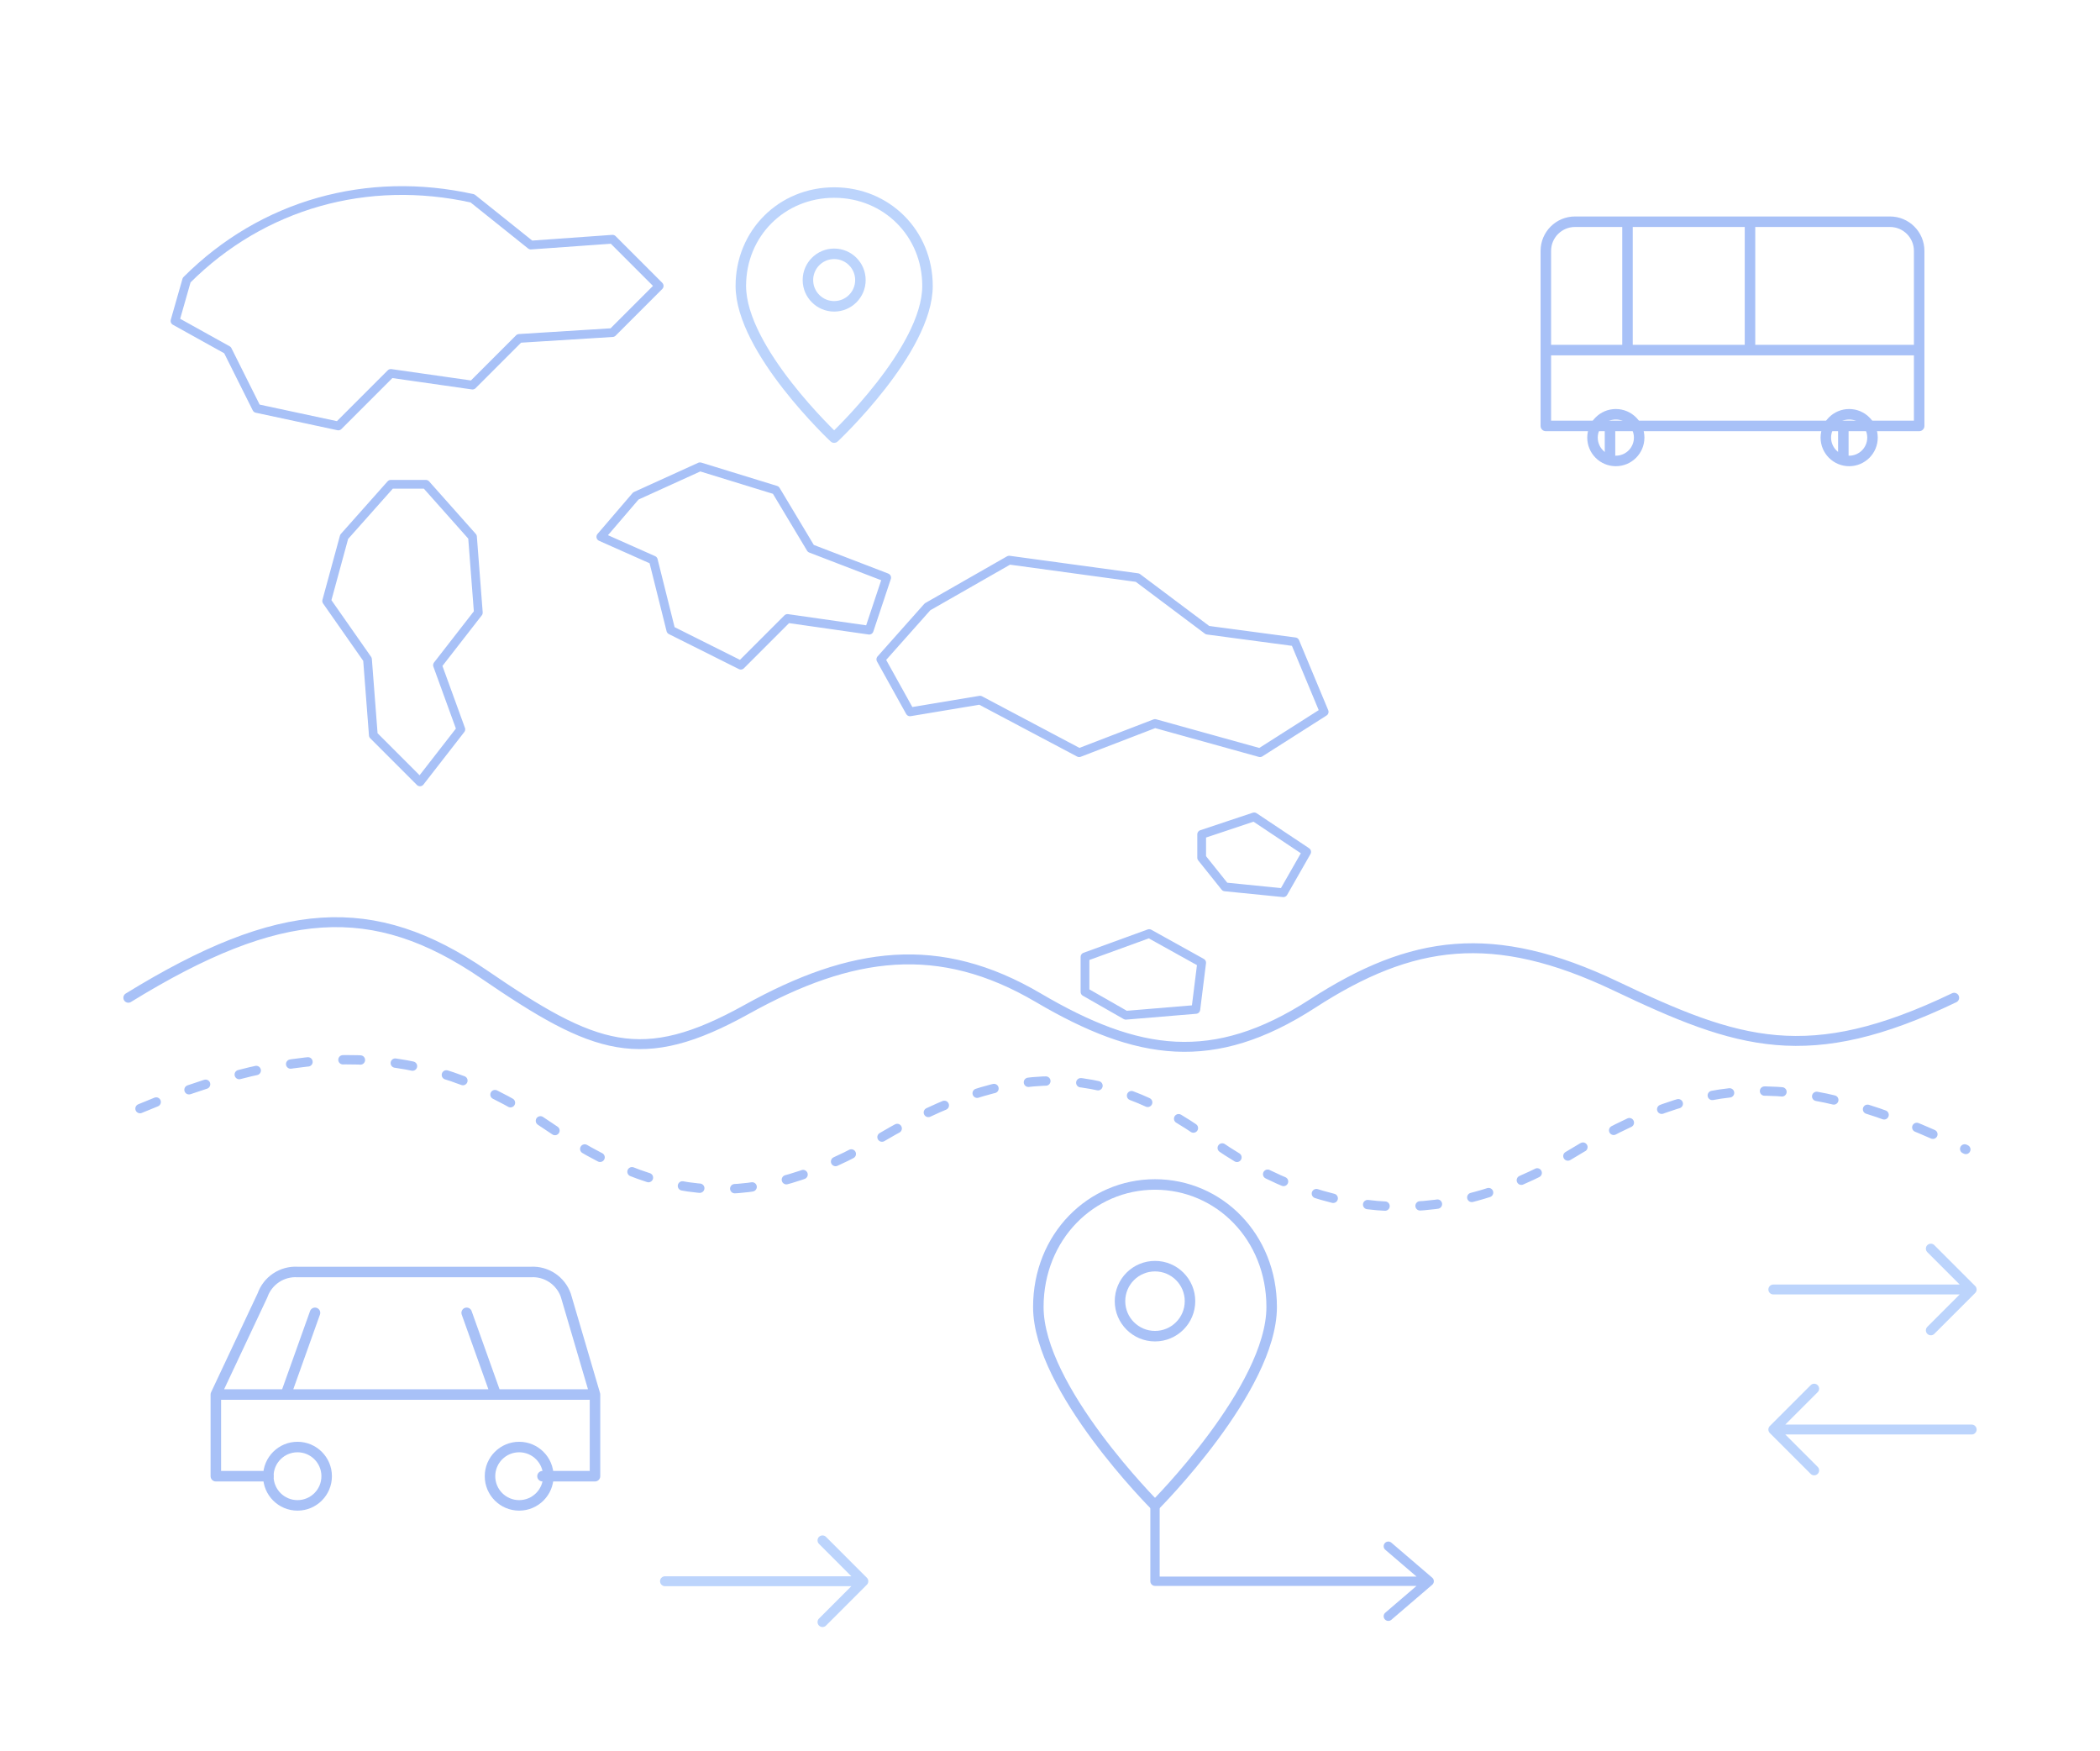
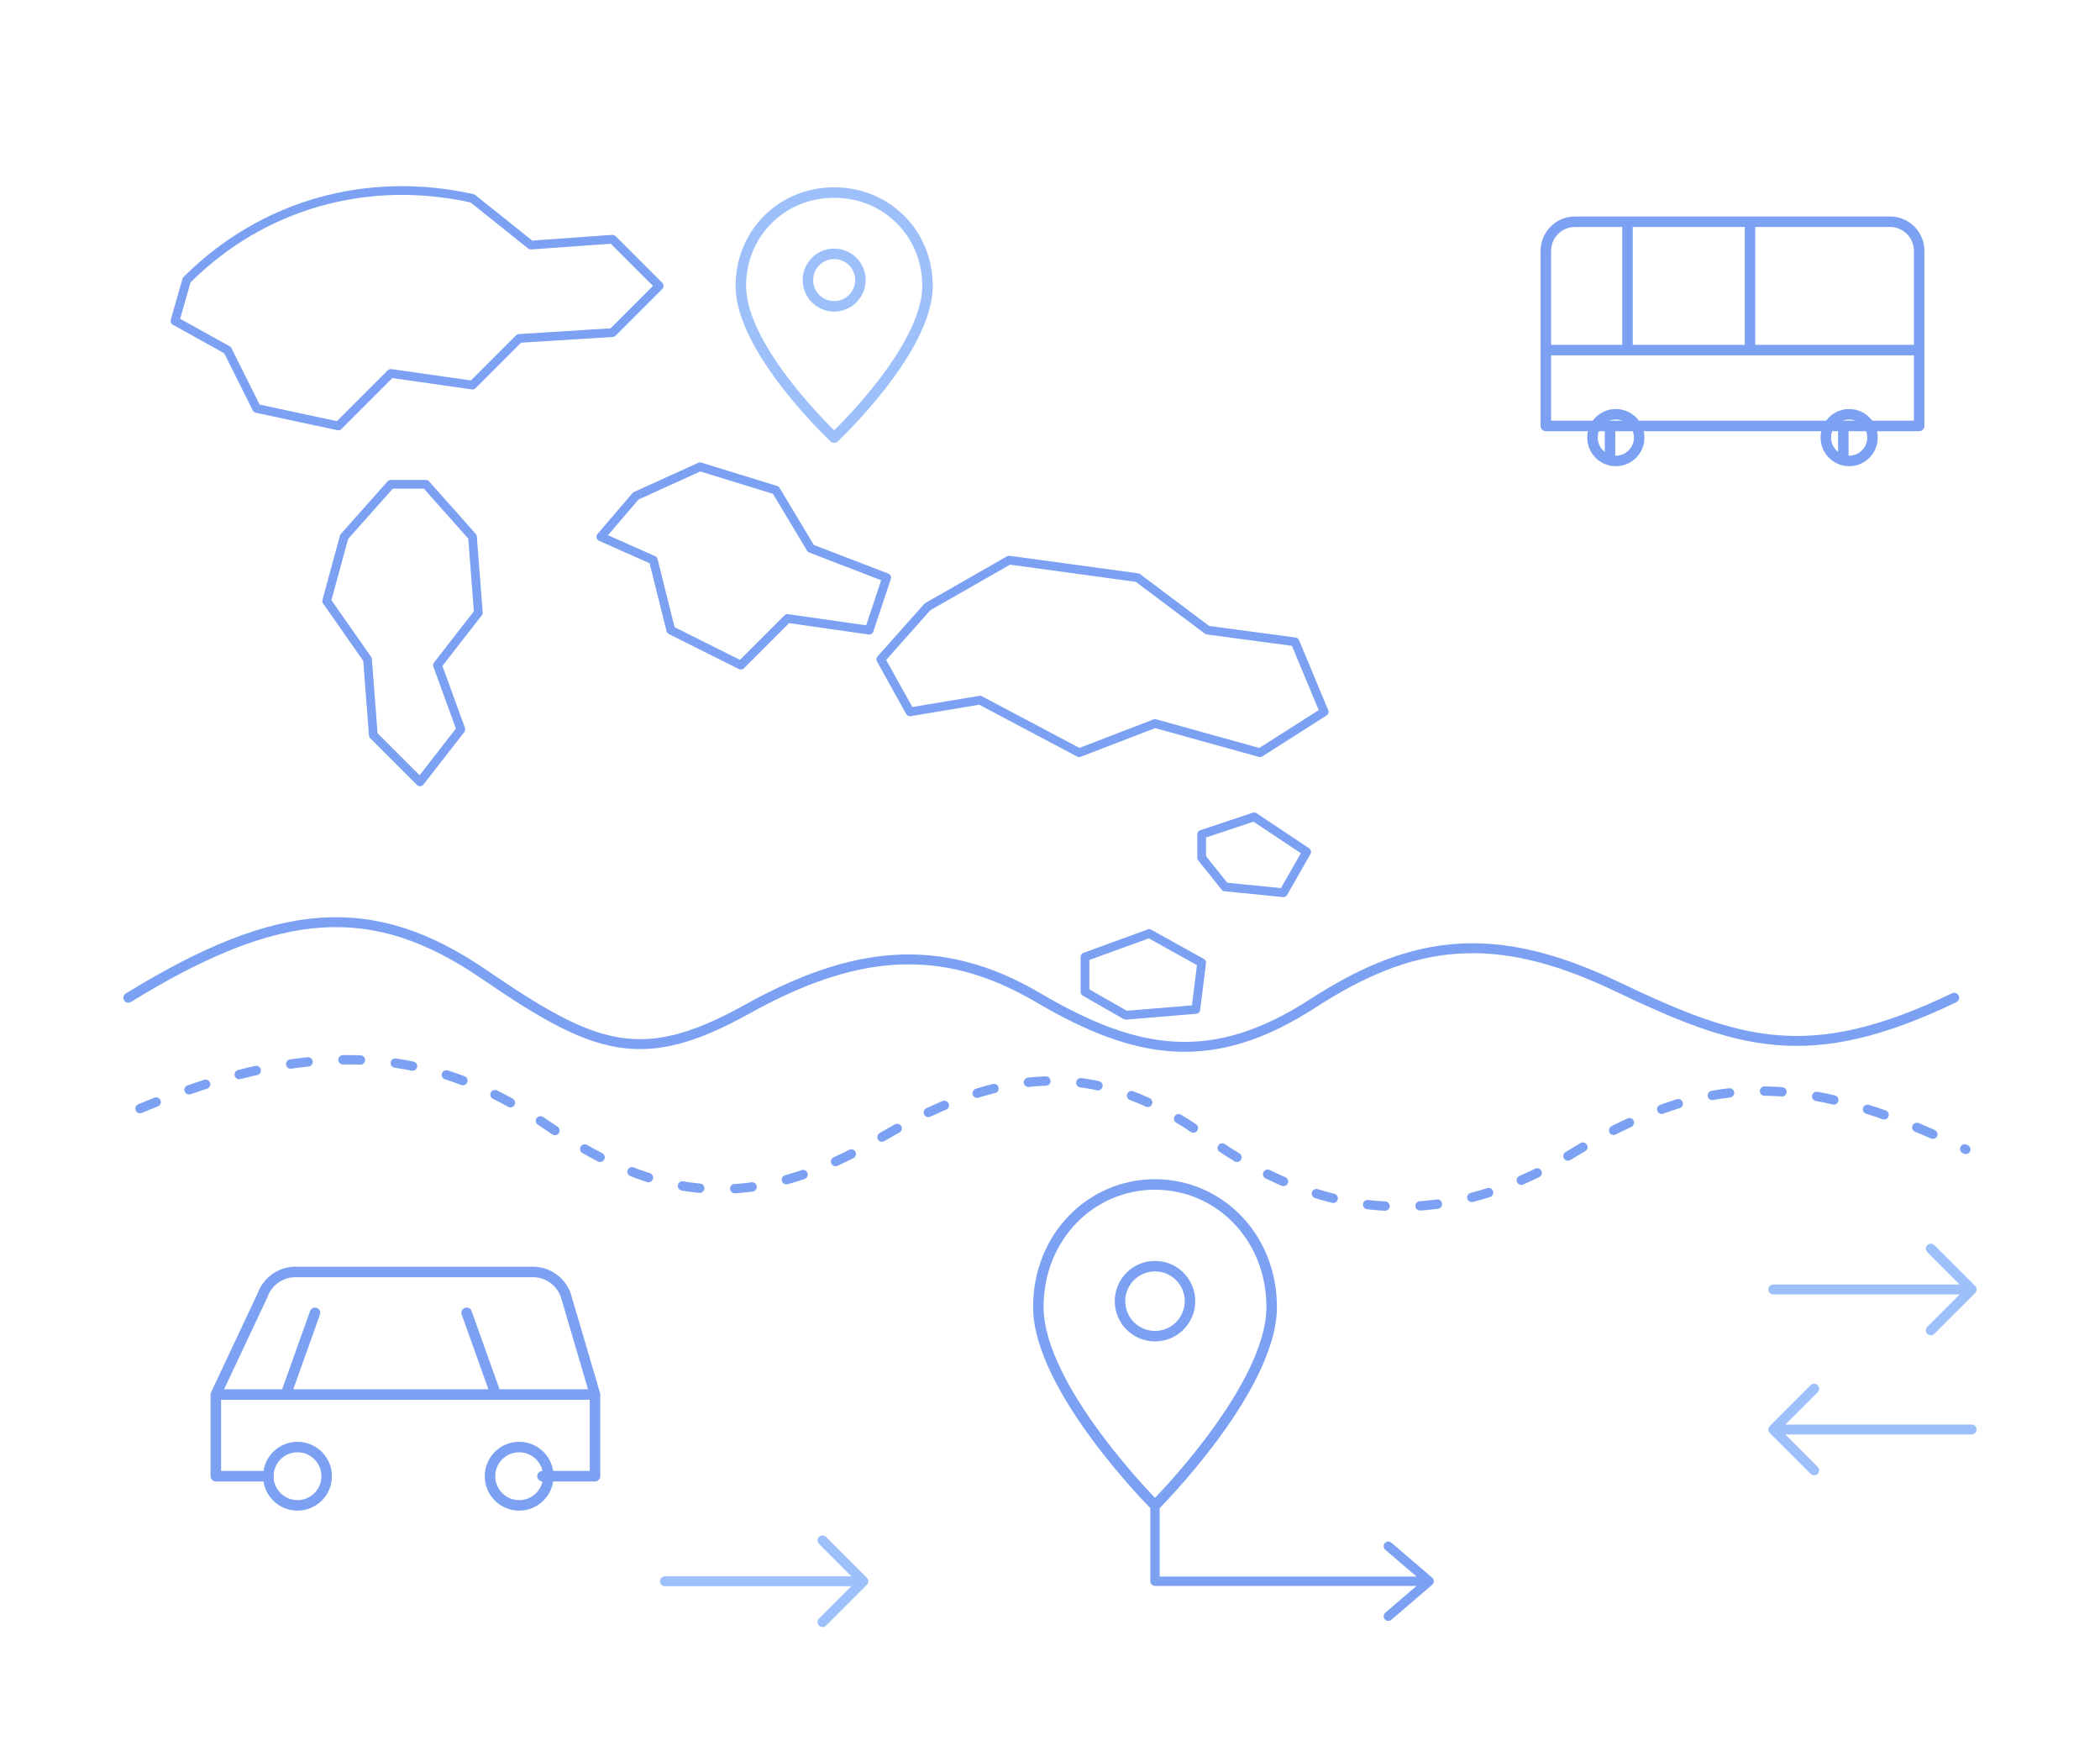
<svg xmlns="http://www.w3.org/2000/svg" width="360" height="300" viewBox="0 0 360 300" fill="none">
-   <g stroke="#2563eb" stroke-linecap="round" stroke-linejoin="round" opacity=".4">
+   <g stroke="#2563eb" stroke-linecap="round" stroke-linejoin="round" opacity=".6">
    <path stroke-width="1.5" d="M32 48c13-13 31-18 49-14l10 8 14-1 8 8-8 8-16 1-8 8-14-2-9 9-14-3-5-10-9-5 2-7Zm41 35 8 9 1 13-7 9 4 11-7 9-8-8-1-13-7-10 3-11 8-9Zm36 2 11-5 13 4 6 10 13 5-3 9-14-2-8 8-12-6-3-12-9-4Zm50 19 14-8 22 3 12 9 15 2 5 12-11 7-18-5-13 5-17-9-12 2-5-9 8-9Zm47 39 9-3 9 6-4 7-10-1-4-5Zm-20 21 11-4 9 5-1 8-12 1-7-4Z" />
    <path stroke-width="1.7" d="M22 171c26-16 42-17 61-4s27 16 45 6 33-12 50-2 30 12 47 1 31-13 52-3 33 14 58 2" />
    <path stroke-width="1.6" stroke-dasharray="3 6" d="M24 190c31-13 51-10 70 3s35 15 57 2 38-13 56 0 39 17 62 3 39-15 68-1" />
    <path stroke-width="1.8" d="M270 38h54a5 5 0 0 1 5 5v30h-64V43a5 5 0 0 1 5-5Zm-5 22h64m-50-22v22m21-22v22m-24 13v5m40-5v5" />
    <circle cx="277" cy="75" r="4" stroke-width="1.8" />
    <circle cx="317" cy="75" r="4" stroke-width="1.8" />
    <path stroke-width="1.8" d="M37 239h65l-5-17a6 6 0 0 0-6-4H51a6 6 0 0 0-6 4l-8 17Zm0 0v14h9m56-14v14h-9m-48-14h48m-39-14-5 14m31-14 5 14" />
    <circle cx="51" cy="253" r="5" stroke-width="1.8" />
    <circle cx="89" cy="253" r="5" stroke-width="1.8" />
    <path stroke-width="1.8" d="M178 224c0-12 9-21 20-21s20 9 20 21c0 14-20 34-20 34s-20-20-20-34Z" />
    <circle cx="198" cy="223" r="6" stroke-width="1.8" />
    <path stroke-width="1.6" d="M198 258v13h47m0 0-7-6m7 6-7 6" />
  </g>
-   <g stroke="#3b82f6" stroke-linecap="round" stroke-linejoin="round" opacity=".34">
+   <g stroke="#3b82f6" stroke-linecap="round" stroke-linejoin="round" opacity=".5">
    <path stroke-width="1.8" d="M127 49c0-9 7-16 16-16s16 7 16 16c0 11-16 26-16 26s-16-15-16-26Z" />
    <circle cx="143" cy="48" r="4.5" stroke-width="1.8" />
    <path stroke-width="1.7" d="M304 221h34m-7-7 7 7-7 7M338 245h-34m7-7-7 7 7 7" />
    <path stroke-width="1.7" d="M114 271h34m-7-7 7 7-7 7" />
  </g>
</svg>
